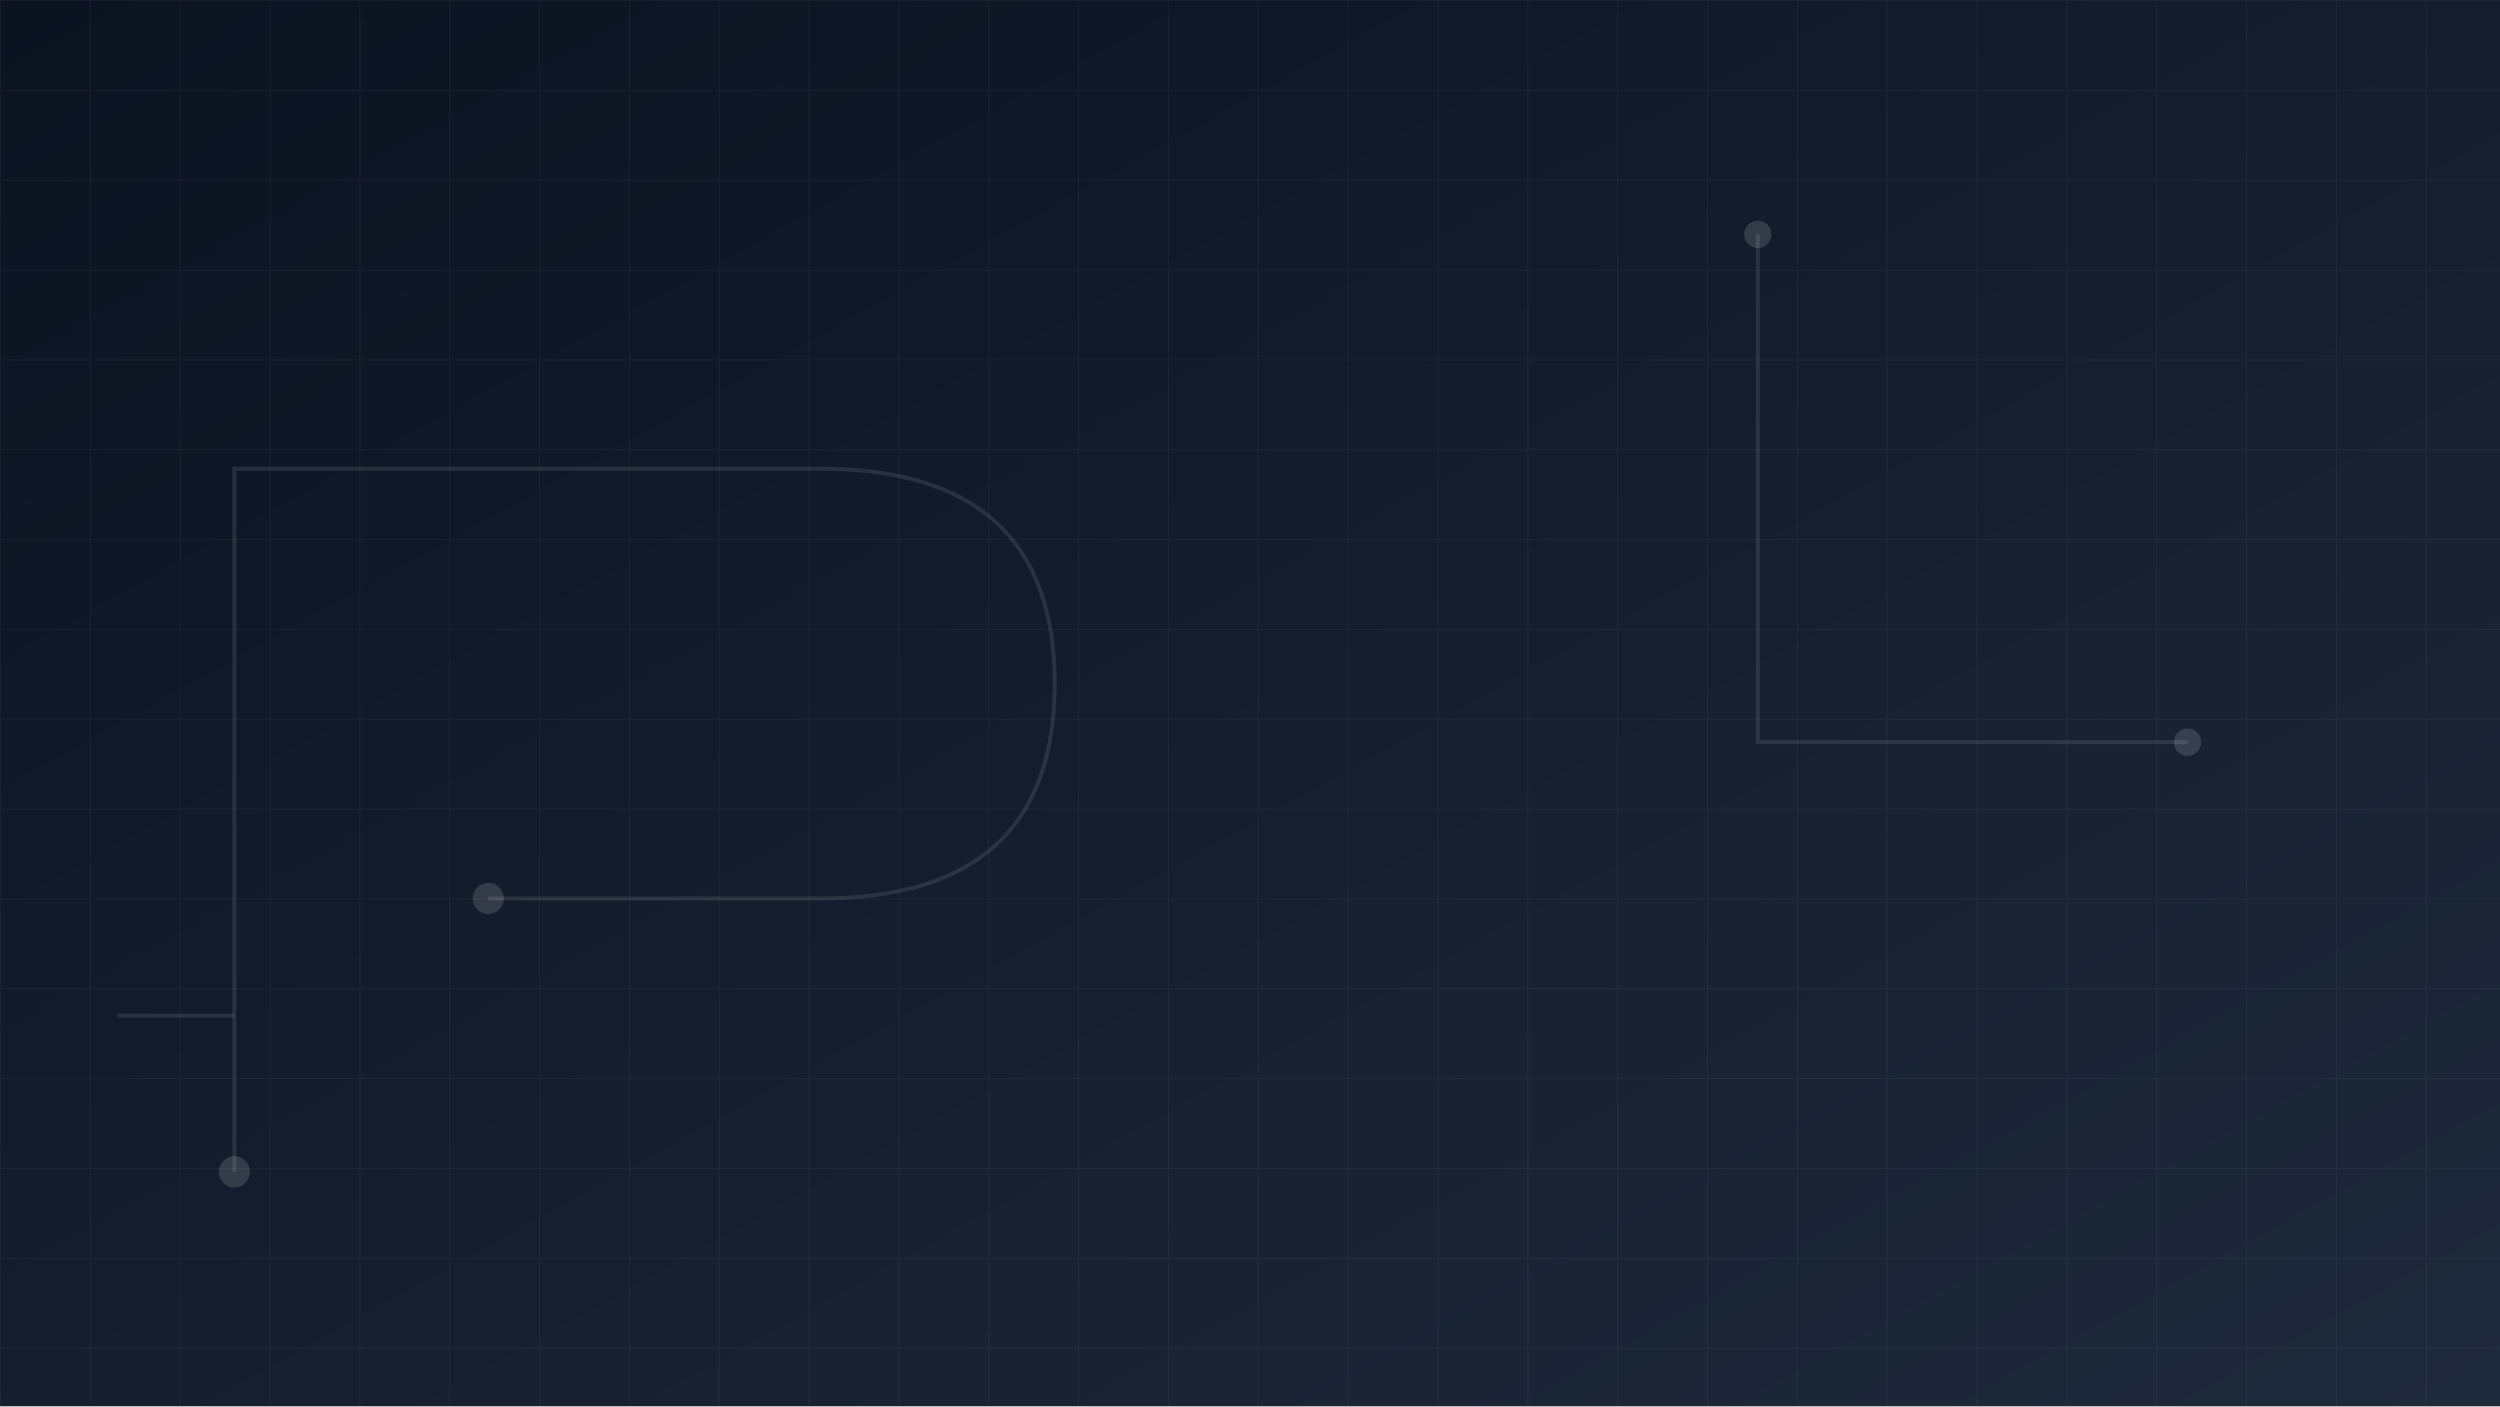
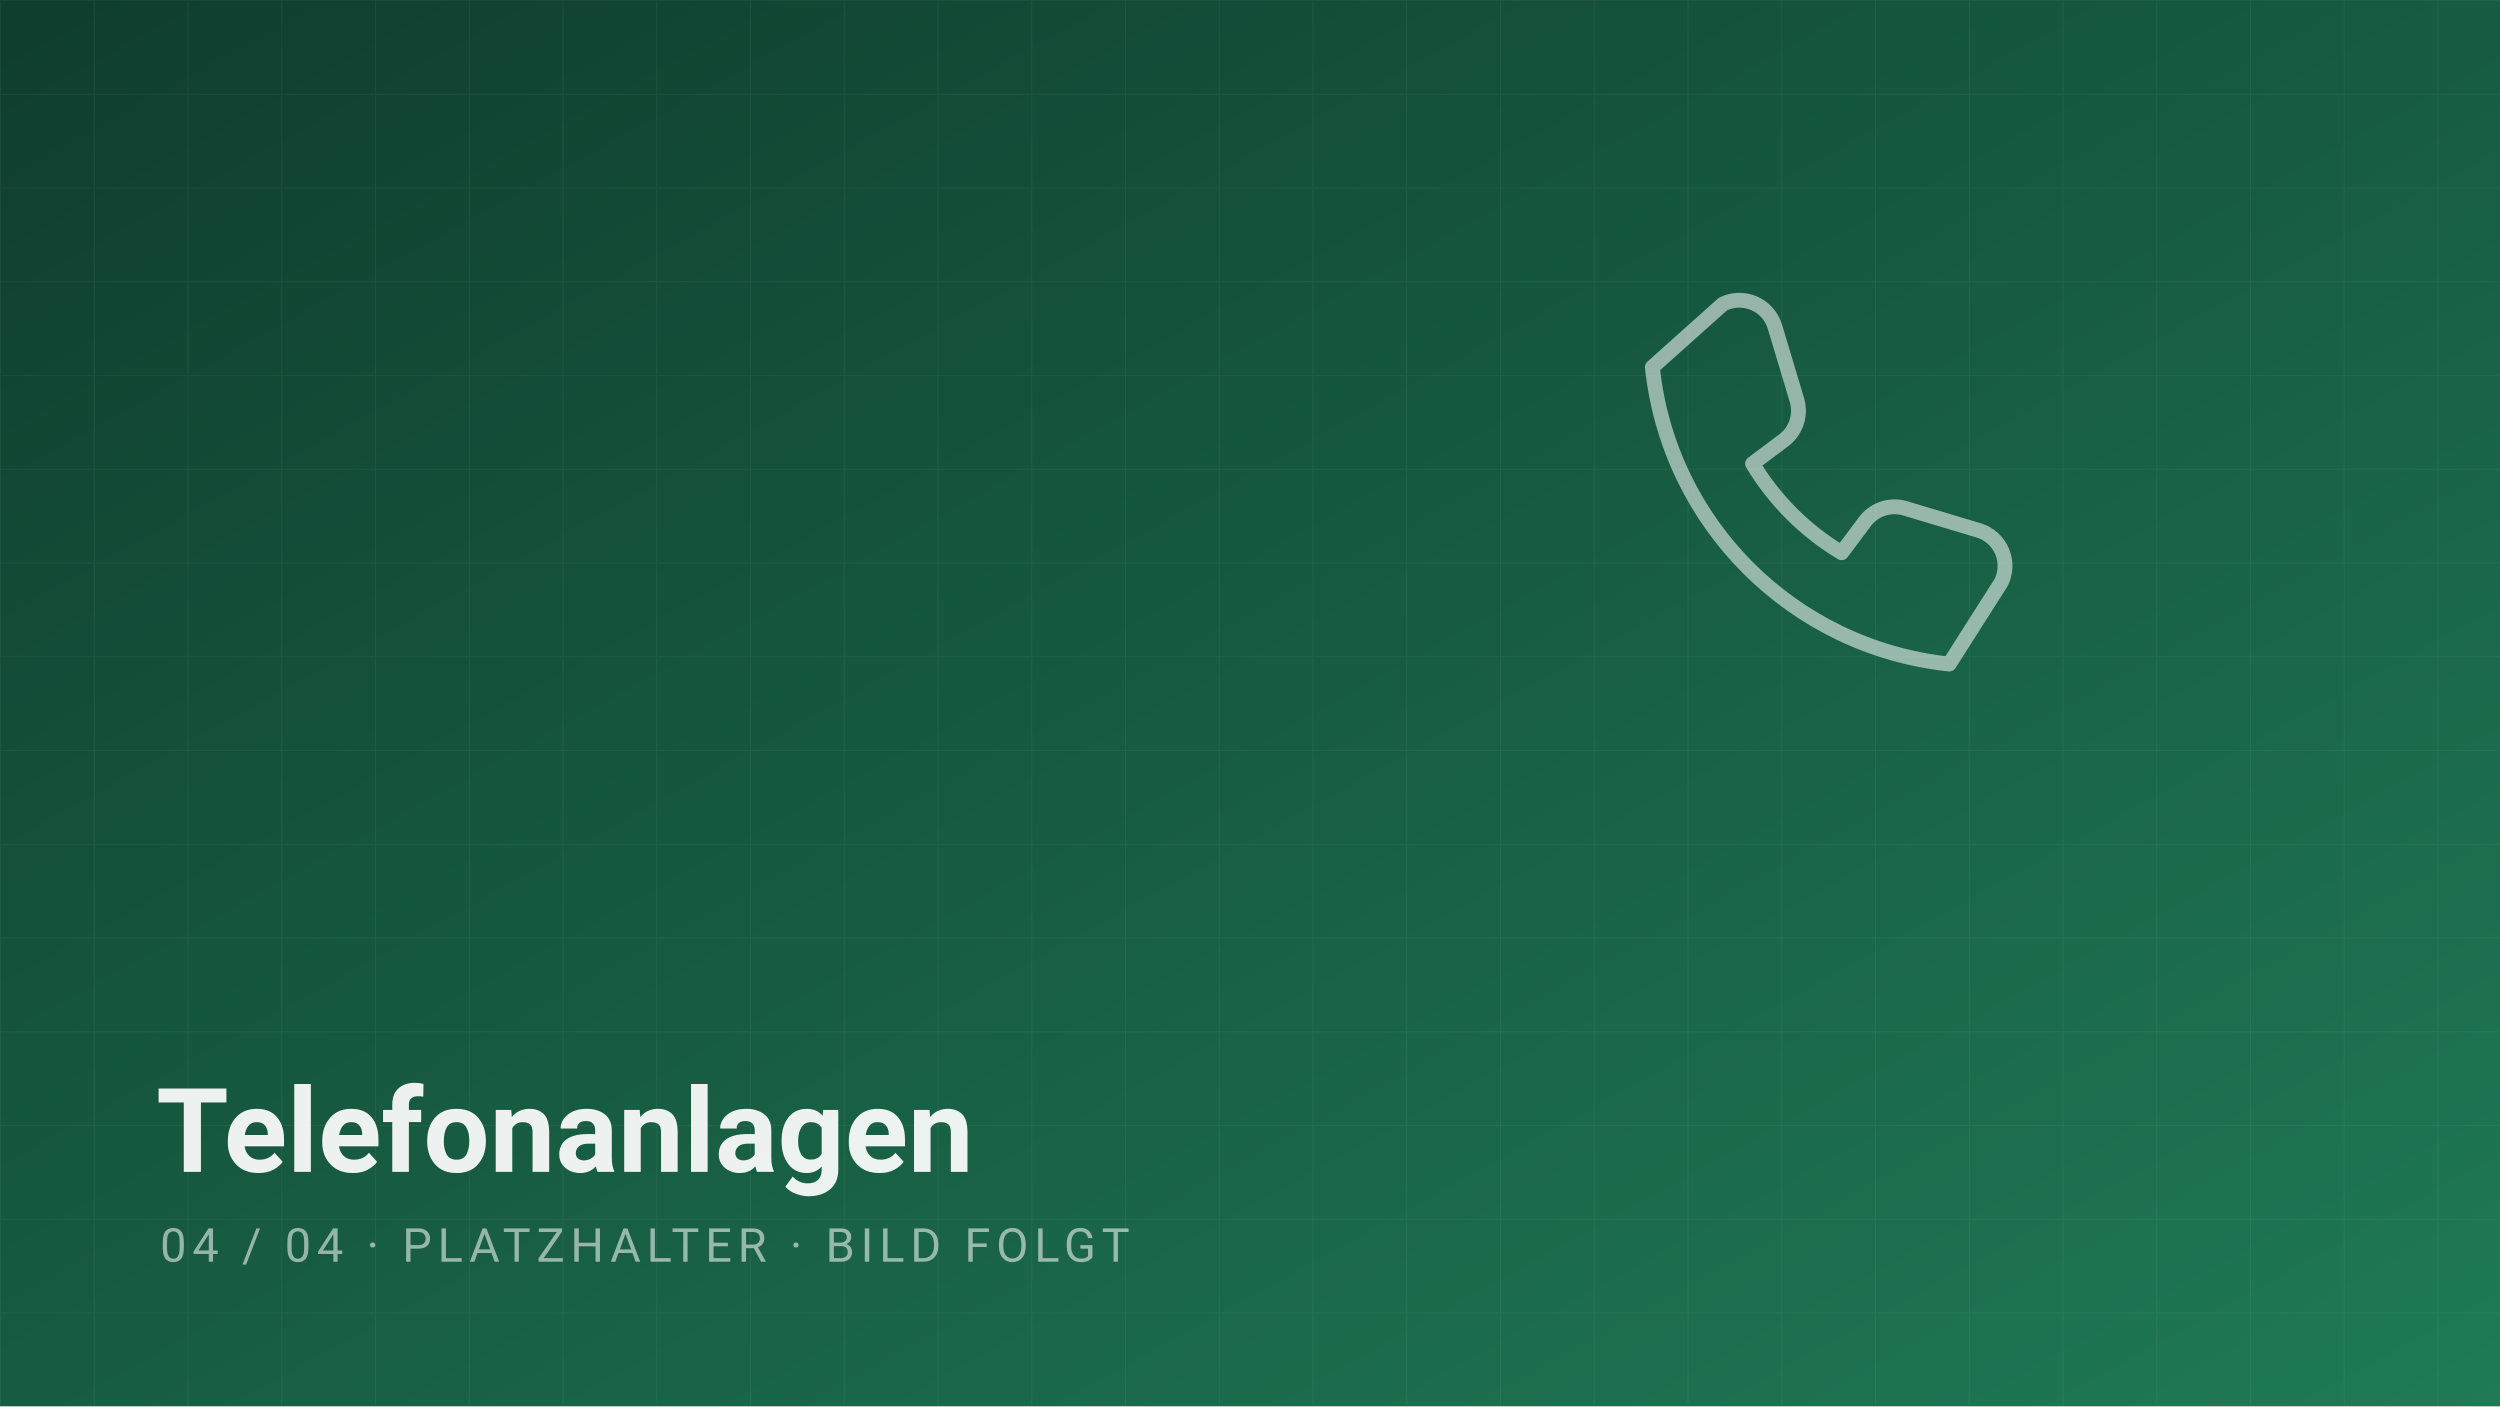
- <svg xmlns="http://www.w3.org/2000/svg" viewBox="0 0 1280 720" width="1280" height="720" role="img" aria-label="Hintergrundbild">
+ <svg xmlns="http://www.w3.org/2000/svg" viewBox="0 0 1280 720" width="1280" height="720" role="img" aria-label="Platzhalterbild 4">
  <defs>
    <linearGradient id="g4" x1="0" y1="0" x2="1" y2="1">
-       <stop offset="0" stop-color="#0b1220" />
-       <stop offset="1" stop-color="#1e293b" />
+       <stop offset="0" stop-color="#0f3d2e" />
+       <stop offset="1" stop-color="#1f7a55" />
    </linearGradient>
-     <pattern id="d4" width="46" height="46" patternUnits="userSpaceOnUse">
-       <path d="M46 0H0V46" fill="none" stroke="#ffffff" stroke-opacity="0.04" stroke-width="1" />
+     <pattern id="d4" width="48" height="48" patternUnits="userSpaceOnUse">
+       <path d="M48 0H0V48" fill="none" stroke="#ffffff" stroke-opacity="0.05" stroke-width="1" />
    </pattern>
  </defs>
  <rect width="1280" height="720" fill="url(#g4)" />
  <rect width="1280" height="720" fill="url(#d4)" />
-   <g fill="none" stroke="#ffffff" stroke-opacity="0.10" stroke-width="2">
-     <path d="M120 600 L120 240 L420 240 Q540 240 540 350 Q540 460 420 460 L250 460" />
-     <path d="M120 520 L60 520" />
-     <path d="M900 120 L900 380 L1120 380" />
+   <g transform="translate(770 150) scale(1.9)" fill="none" stroke="#ffffff" stroke-opacity="0.55" stroke-width="4" stroke-linecap="round" stroke-linejoin="round">
+     <path d="M40 20 a90 90 0 0 0 80 80 l14 -22 a10 10 0 0 0 -6 -14 l-20 -6 a10 10 0 0 0 -11 4 l-6 8 a70 70 0 0 1 -24 -24 l8 -6 a10 10 0 0 0 4 -11 l-6 -20 a10 10 0 0 0 -14 -6 z" />
  </g>
-   <g fill="#ffffff" fill-opacity="0.14">
-     <circle cx="120" cy="600" r="8" />
-     <circle cx="250" cy="460" r="8" />
-     <circle cx="900" cy="120" r="7" />
-     <circle cx="1120" cy="380" r="7" />
+   <g font-family="'Segoe UI',Roboto,Arial,sans-serif">
+     <text x="80" y="600" font-size="60" font-weight="700" fill="#ffffff" fill-opacity="0.92">Telefonanlagen</text>
+     <text x="82" y="646" font-size="24" fill="#ffffff" fill-opacity="0.55" letter-spacing="3">04 / 04 · PLATZHALTER · BILD FOLGT</text>
  </g>
</svg>
